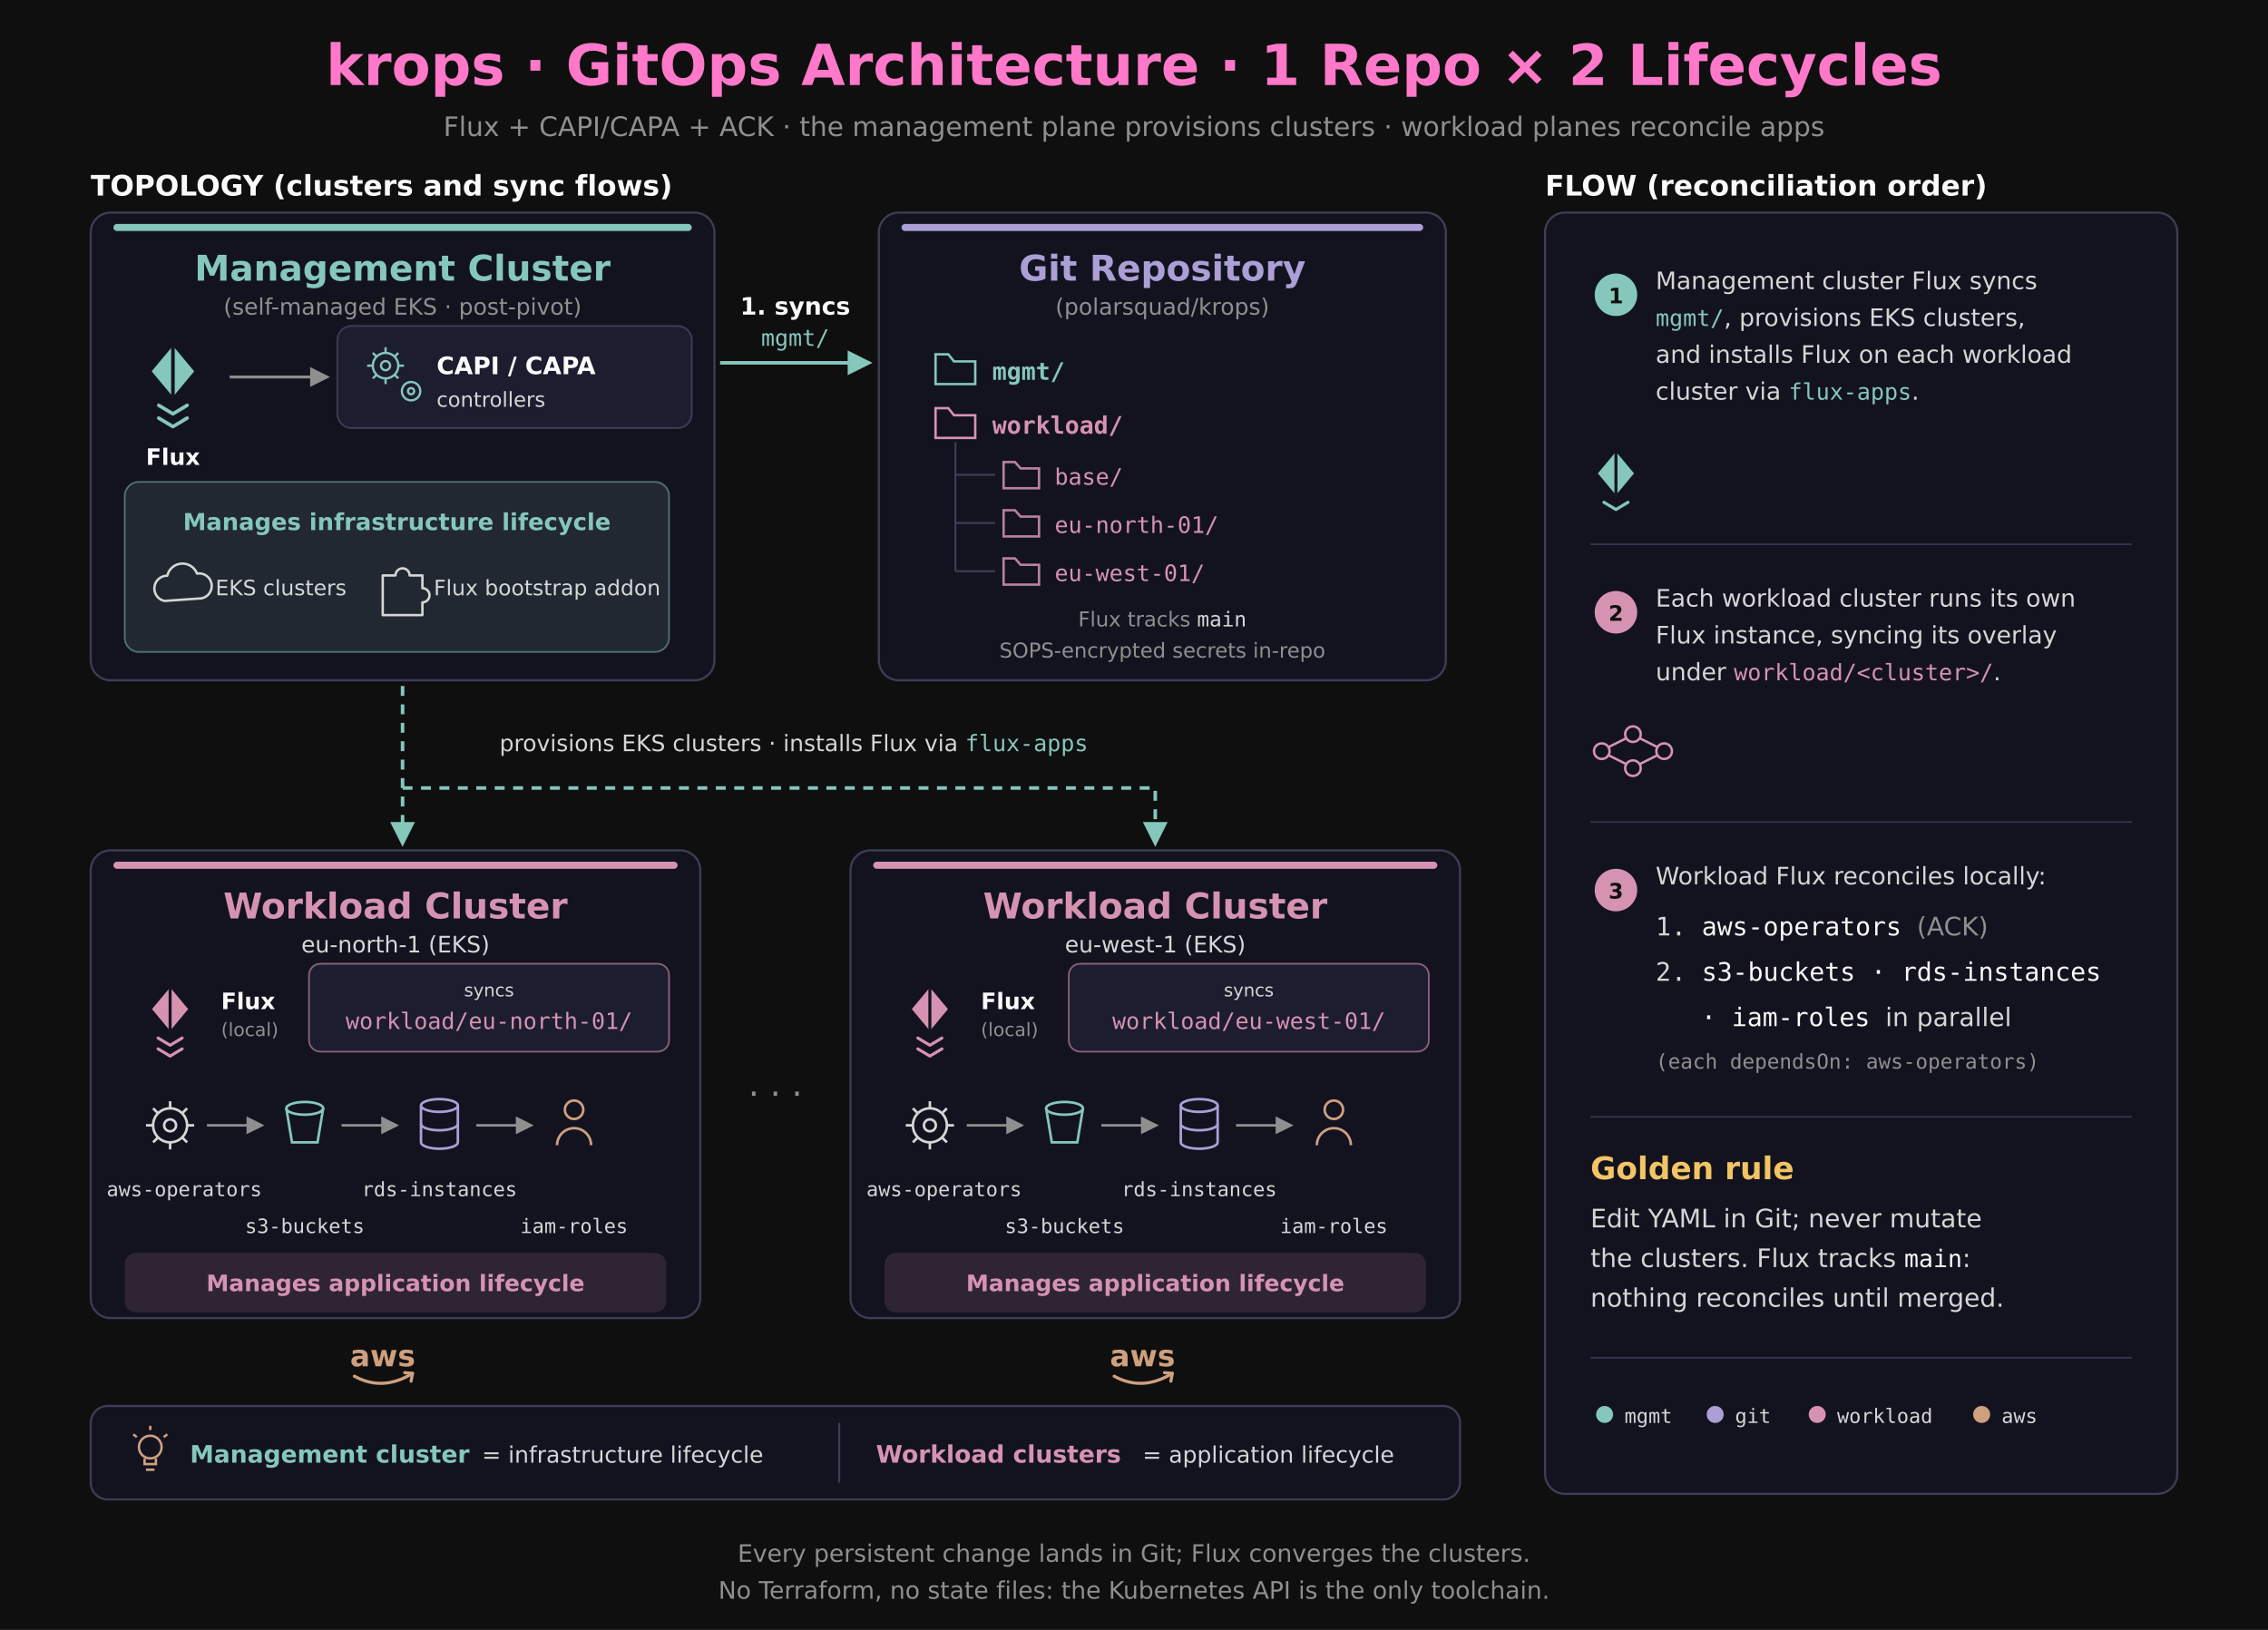
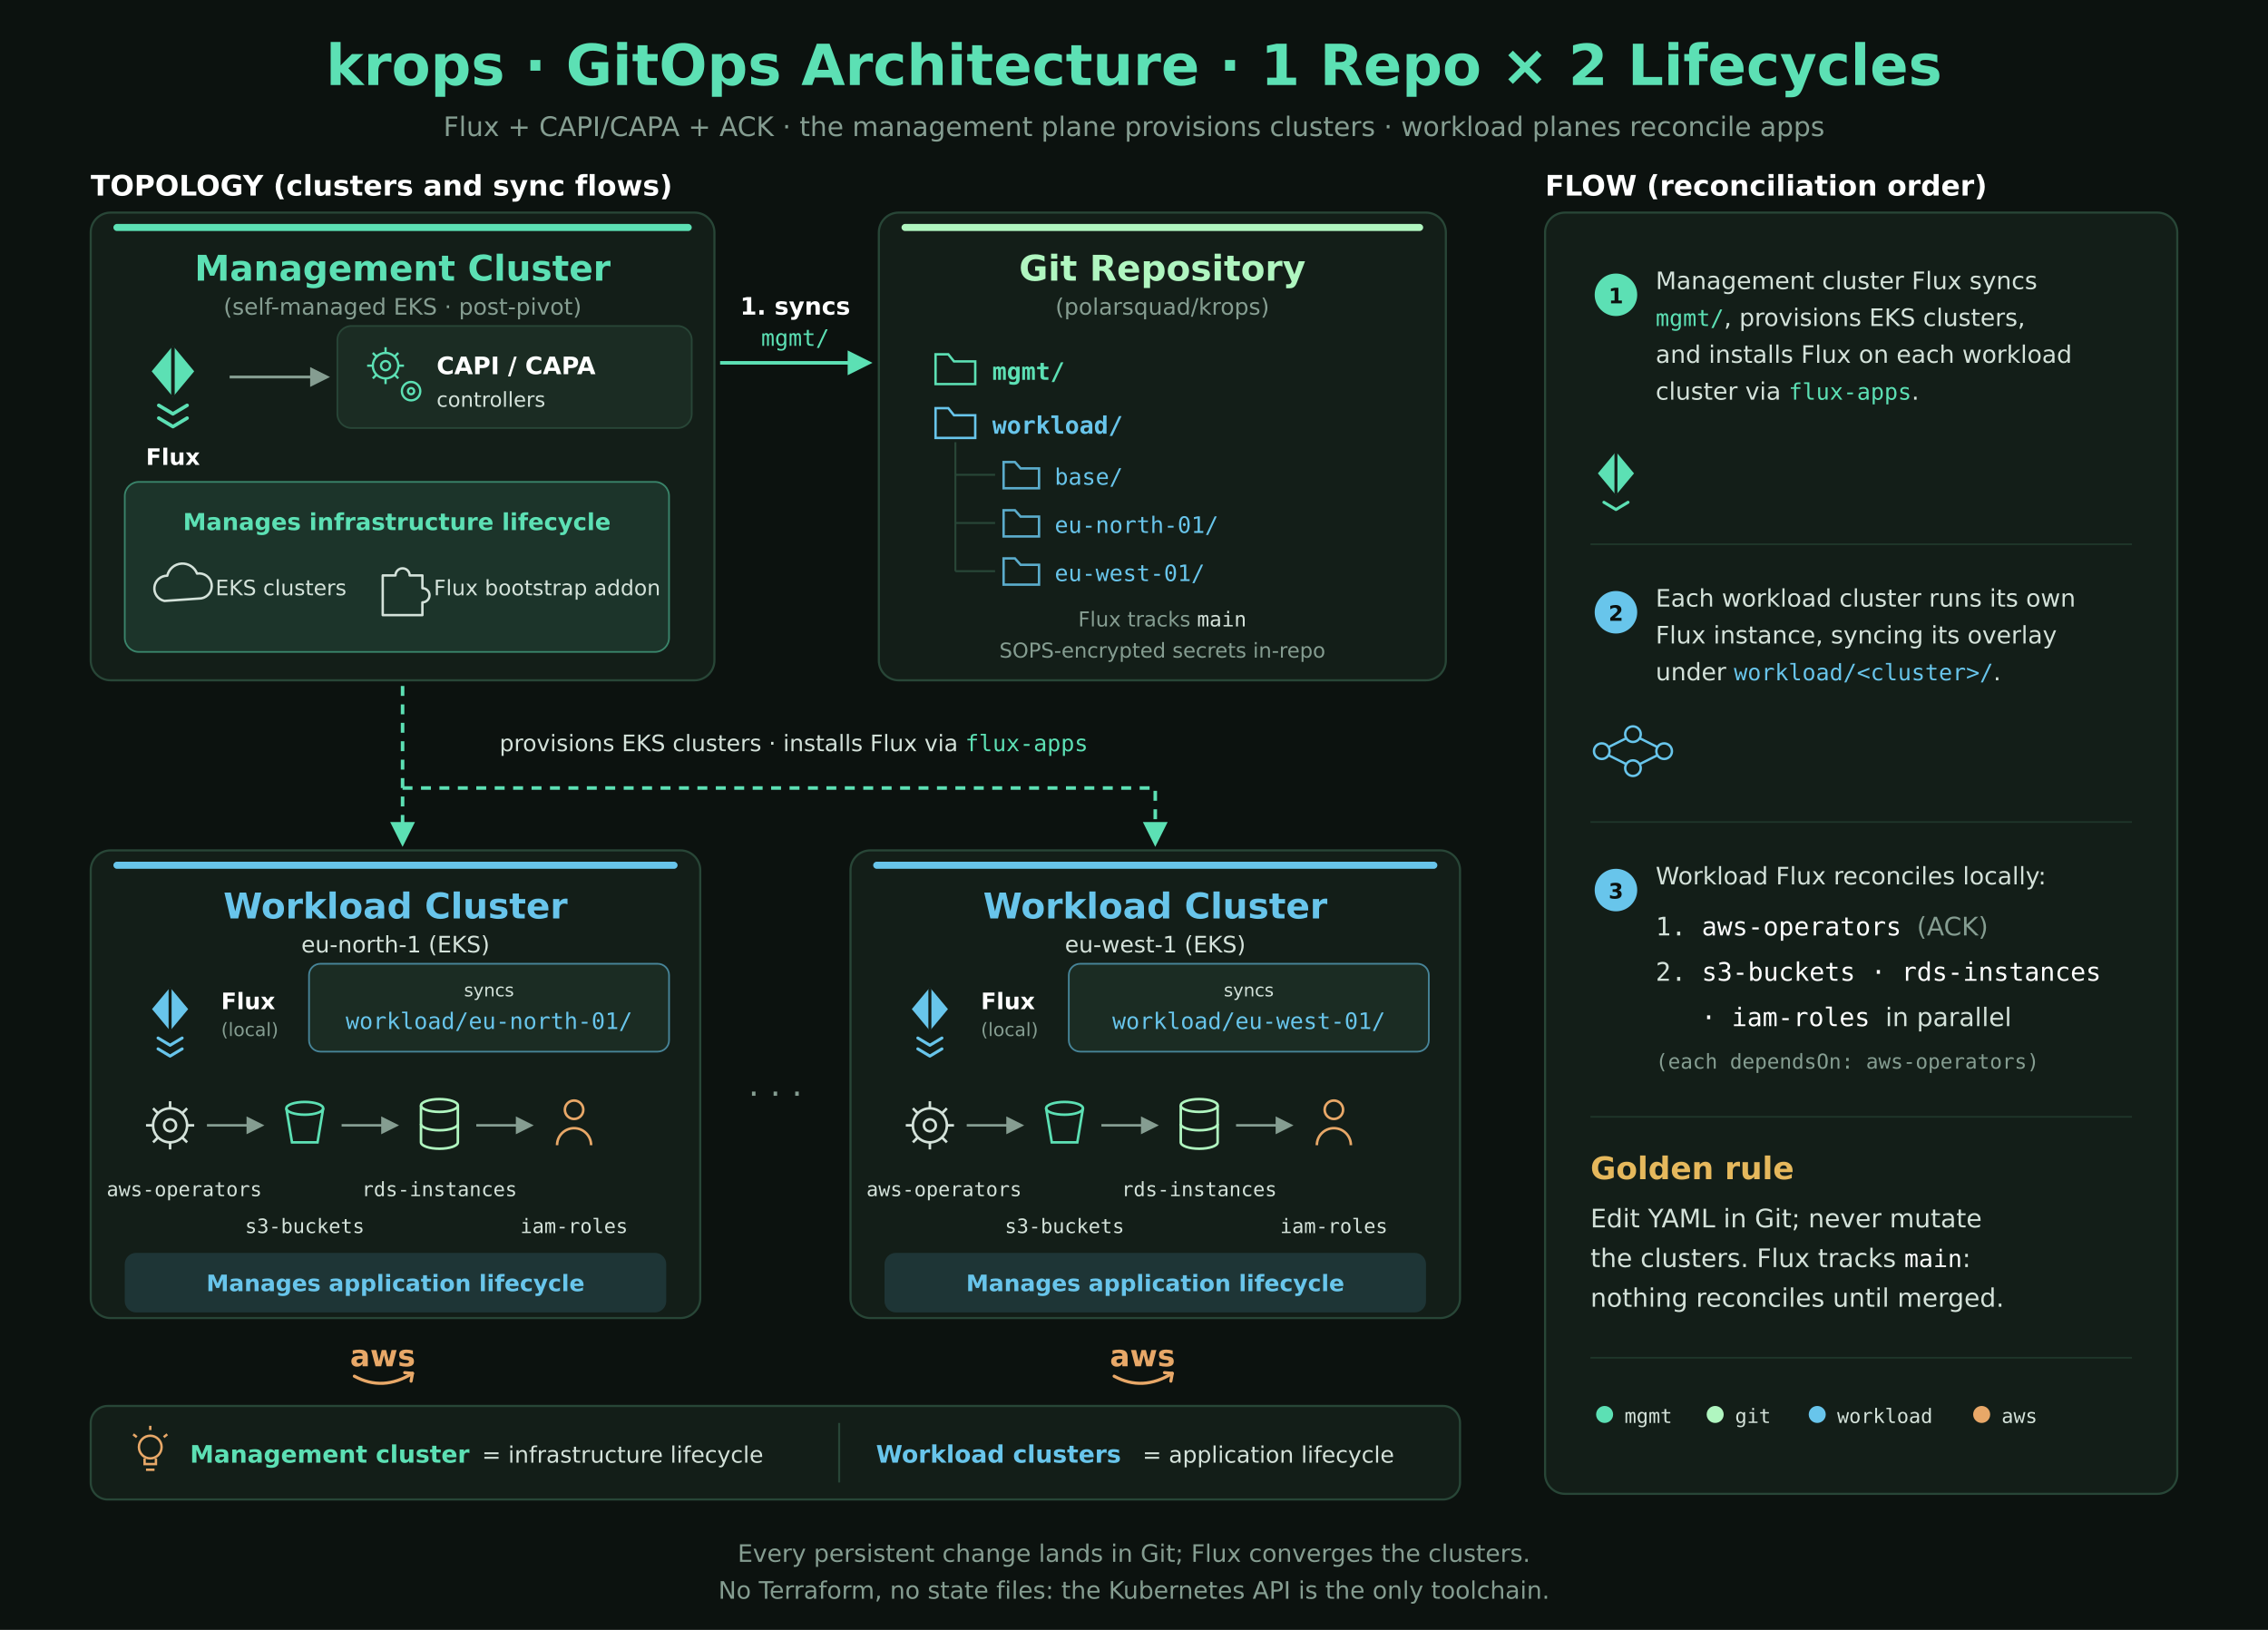
<svg xmlns="http://www.w3.org/2000/svg" width="1600" height="1150" viewBox="0 0 1600 1150">
  <defs>
    <marker id="arrow-teal" viewBox="0 0 10 10" refX="8" refY="5" markerWidth="7" markerHeight="7" orient="auto-start-reverse">
-       <path d="M0,0 L10,5 L0,10 z" fill="#85c7bb" />
+       <path d="M0,0 L10,5 L0,10 z" fill="#5CE0B4" />
    </marker>
    <marker id="arrow-gray" viewBox="0 0 10 10" refX="8" refY="5" markerWidth="7" markerHeight="7" orient="auto-start-reverse">
-       <path d="M0,0 L10,5 L0,10 z" fill="#8f8f8f" />
+       <path d="M0,0 L10,5 L0,10 z" fill="#859D91" />
    </marker>
  </defs>
-   <rect width="1600" height="1150" fill="#0f0f0f" />
-   <text x="800" y="60" text-anchor="middle" font-family="DejaVu Sans" font-size="40" font-weight="bold" fill="#ff78c9">krops · GitOps Architecture · 1 Repo × 2 Lifecycles</text>
-   <text x="800" y="96" text-anchor="middle" font-family="DejaVu Sans" font-size="19" fill="#8f8f8f">Flux + CAPI/CAPA + ACK · the management plane provisions clusters · workload planes reconcile apps</text>
-   <text x="64" y="138" font-family="DejaVu Sans" font-size="20" font-weight="bold" fill="#fafafa">TOPOLOGY (clusters and sync flows)</text>
-   <text x="1090" y="138" font-family="DejaVu Sans" font-size="20" font-weight="bold" fill="#fafafa">FLOW (reconciliation order)</text>
-   <line x1="508" y1="256" x2="612" y2="256" stroke="#85c7bb" stroke-width="2.5" marker-end="url(#arrow-teal)" />
-   <text x="561" y="222" text-anchor="middle" font-family="DejaVu Sans" font-size="17" font-weight="bold" fill="#fafafa">1. syncs</text>
-   <text x="561" y="244" text-anchor="middle" font-family="DejaVu Sans Mono" font-size="16" fill="#85c7bb">mgmt/</text>
-   <path d="M284,484 V594" fill="none" stroke="#85c7bb" stroke-width="2.5" stroke-dasharray="7,6" marker-end="url(#arrow-teal)" />
-   <path d="M284,556 H815 V594" fill="none" stroke="#85c7bb" stroke-width="2.5" stroke-dasharray="7,6" marker-end="url(#arrow-teal)" />
-   <text x="560" y="530" text-anchor="middle" font-family="DejaVu Sans" font-size="16" fill="#d6d6d6">provisions EKS clusters · installs Flux via <tspan font-family="DejaVu Sans Mono" fill="#85c7bb">flux-apps</tspan>
-   </text>
-   <rect x="64" y="150" width="440" height="330" rx="14" fill="#131320" stroke="#3d3d55" stroke-width="1.5" />
-   <rect x="80" y="158" width="408" height="5" rx="2.5" fill="#85c7bb" />
-   <text x="284" y="198" text-anchor="middle" font-family="DejaVu Sans" font-size="25" font-weight="bold" fill="#85c7bb">Management Cluster</text>
-   <text x="284" y="222" text-anchor="middle" font-family="DejaVu Sans" font-size="16" fill="#8f8f8f">(self-managed EKS · post-pivot)</text>
+   <rect width="1600" height="1150" fill="#0C120F" />
+   <text x="800" y="60" text-anchor="middle" font-family="DejaVu Sans" font-size="40" font-weight="bold" fill="#5CE0B4">krops · GitOps Architecture · 1 Repo × 2 Lifecycles</text>
+   <text x="800" y="96" text-anchor="middle" font-family="DejaVu Sans" font-size="19" fill="#859D91">Flux + CAPI/CAPA + ACK · the management plane provisions clusters · workload planes reconcile apps</text>
+   <text x="64" y="138" font-family="DejaVu Sans" font-size="20" font-weight="bold" fill="#FFFFFF">TOPOLOGY (clusters and sync flows)</text>
+   <text x="1090" y="138" font-family="DejaVu Sans" font-size="20" font-weight="bold" fill="#FFFFFF">FLOW (reconciliation order)</text>
+   <line x1="508" y1="256" x2="612" y2="256" stroke="#5CE0B4" stroke-width="2.5" marker-end="url(#arrow-teal)" />
+   <text x="561" y="222" text-anchor="middle" font-family="DejaVu Sans" font-size="17" font-weight="bold" fill="#FFFFFF">1. syncs</text>
+   <text x="561" y="244" text-anchor="middle" font-family="DejaVu Sans Mono" font-size="16" fill="#5CE0B4">mgmt/</text>
+   <path d="M284,484 V594" fill="none" stroke="#5CE0B4" stroke-width="2.5" stroke-dasharray="7,6" marker-end="url(#arrow-teal)" />
+   <path d="M284,556 H815 V594" fill="none" stroke="#5CE0B4" stroke-width="2.5" stroke-dasharray="7,6" marker-end="url(#arrow-teal)" />
+   <text x="560" y="530" text-anchor="middle" font-family="DejaVu Sans" font-size="16" fill="#D4E2DA">provisions EKS clusters · installs Flux via <tspan font-family="DejaVu Sans Mono" fill="#5CE0B4">flux-apps</tspan>
+   </text>
+   <rect x="64" y="150" width="440" height="330" rx="14" fill="#131E18" stroke="#284637" stroke-width="1.5" />
+   <rect x="80" y="158" width="408" height="5" rx="2.5" fill="#5CE0B4" />
+   <text x="284" y="198" text-anchor="middle" font-family="DejaVu Sans" font-size="25" font-weight="bold" fill="#5CE0B4">Management Cluster</text>
+   <text x="284" y="222" text-anchor="middle" font-family="DejaVu Sans" font-size="16" fill="#859D91">(self-managed EKS · post-pivot)</text>
  <g transform="translate(122,262)">
-     <path d="M0,-18 L15,0 L0,18 L-15,0 Z" fill="#85c7bb" />
-     <line x1="0" y1="-18" x2="0" y2="18" stroke="#131320" stroke-width="2.5" />
-     <path d="M-10,24 L0,30 L10,24" fill="none" stroke="#85c7bb" stroke-width="2.5" stroke-linecap="round" stroke-linejoin="round" />
-     <path d="M-10,33 L0,39 L10,33" fill="none" stroke="#85c7bb" stroke-width="2.5" stroke-linecap="round" stroke-linejoin="round" />
-   </g>
-   <text x="122" y="328" text-anchor="middle" font-family="DejaVu Sans" font-size="16" font-weight="bold" fill="#fafafa">Flux</text>
-   <line x1="162" y1="266" x2="230" y2="266" stroke="#8f8f8f" stroke-width="2" marker-end="url(#arrow-gray)" />
-   <rect x="238" y="230" width="250" height="72" rx="10" fill="#1d1d30" stroke="#3d3d55" stroke-width="1.2" />
-   <g stroke="#85c7bb" stroke-width="1.6" fill="none">
+     <path d="M0,-18 L15,0 L0,18 L-15,0 Z" fill="#5CE0B4" />
+     <line x1="0" y1="-18" x2="0" y2="18" stroke="#131E18" stroke-width="2.5" />
+     <path d="M-10,24 L0,30 L10,24" fill="none" stroke="#5CE0B4" stroke-width="2.5" stroke-linecap="round" stroke-linejoin="round" />
+     <path d="M-10,33 L0,39 L10,33" fill="none" stroke="#5CE0B4" stroke-width="2.5" stroke-linecap="round" stroke-linejoin="round" />
+   </g>
+   <text x="122" y="328" text-anchor="middle" font-family="DejaVu Sans" font-size="16" font-weight="bold" fill="#FFFFFF">Flux</text>
+   <line x1="162" y1="266" x2="230" y2="266" stroke="#859D91" stroke-width="2" marker-end="url(#arrow-gray)" />
+   <rect x="238" y="230" width="250" height="72" rx="10" fill="#1B2C23" stroke="#284637" stroke-width="1.2" />
+   <g stroke="#5CE0B4" stroke-width="1.6" fill="none">
    <circle cx="272" cy="258" r="9" />
    <circle cx="272" cy="258" r="3.2" />
    <g>
      <line x1="272" y1="245" x2="272" y2="249" />
      <line x1="272" y1="267" x2="272" y2="271" />
      <line x1="259" y1="258" x2="263" y2="258" />
      <line x1="281" y1="258" x2="285" y2="258" />
      <line x1="263" y1="249" x2="266" y2="252" />
      <line x1="278" y1="264" x2="281" y2="267" />
      <line x1="263" y1="267" x2="266" y2="264" />
      <line x1="278" y1="252" x2="281" y2="249" />
    </g>
    <circle cx="290" cy="276" r="6.5" />
    <circle cx="290" cy="276" r="2.2" />
  </g>
-   <text x="308" y="264" font-family="DejaVu Sans" font-size="17" font-weight="bold" fill="#fafafa">CAPI / CAPA</text>
-   <text x="308" y="287" font-family="DejaVu Sans" font-size="14.5" fill="#d6d6d6">controllers</text>
-   <rect x="88" y="340" width="384" height="120" rx="10" fill="#85c7bb" fill-opacity="0.12" stroke="#85c7bb" stroke-opacity="0.5" stroke-width="1.2" />
-   <text x="280" y="374" text-anchor="middle" font-family="DejaVu Sans" font-size="16.5" font-weight="bold" fill="#85c7bb">Manages infrastructure lifecycle</text>
-   <path d="M116,424 a9,9 0 0 1 2,-17.8 a11,11 0 0 1 21,-1.5 a8.5,8.5 0 0 1 3,17.5 z" fill="none" stroke="#d6d6d6" stroke-width="1.7" stroke-linejoin="round" />
-   <text x="152" y="420" font-family="DejaVu Sans" font-size="15" fill="#d6d6d6">EKS clusters</text>
-   <g fill="none" stroke="#d6d6d6" stroke-width="1.7" stroke-linejoin="round">
+   <text x="308" y="264" font-family="DejaVu Sans" font-size="17" font-weight="bold" fill="#FFFFFF">CAPI / CAPA</text>
+   <text x="308" y="287" font-family="DejaVu Sans" font-size="14.5" fill="#D4E2DA">controllers</text>
+   <rect x="88" y="340" width="384" height="120" rx="10" fill="#5CE0B4" fill-opacity="0.12" stroke="#5CE0B4" stroke-opacity="0.5" stroke-width="1.2" />
+   <text x="280" y="374" text-anchor="middle" font-family="DejaVu Sans" font-size="16.5" font-weight="bold" fill="#5CE0B4">Manages infrastructure lifecycle</text>
+   <path d="M116,424 a9,9 0 0 1 2,-17.8 a11,11 0 0 1 21,-1.5 a8.5,8.5 0 0 1 3,17.5 z" fill="none" stroke="#D4E2DA" stroke-width="1.7" stroke-linejoin="round" />
+   <text x="152" y="420" font-family="DejaVu Sans" font-size="15" fill="#D4E2DA">EKS clusters</text>
+   <g fill="none" stroke="#D4E2DA" stroke-width="1.7" stroke-linejoin="round">
    <path d="M270,406 h9 a5,5 0 1 1 10,0 h9 v9 a5,5 0 1 1 0,10 v9 h-28 z" />
  </g>
-   <text x="306" y="420" font-family="DejaVu Sans" font-size="15" fill="#d6d6d6">Flux bootstrap addon</text>
-   <rect x="620" y="150" width="400" height="330" rx="14" fill="#131320" stroke="#3d3d55" stroke-width="1.5" />
-   <rect x="636" y="158" width="368" height="5" rx="2.5" fill="#ab9fd6" />
-   <text x="820" y="198" text-anchor="middle" font-family="DejaVu Sans" font-size="25" font-weight="bold" fill="#ab9fd6">Git Repository</text>
-   <text x="820" y="222" text-anchor="middle" font-family="DejaVu Sans" font-size="16" fill="#8f8f8f">(polarsquad/krops)</text>
+   <text x="306" y="420" font-family="DejaVu Sans" font-size="15" fill="#D4E2DA">Flux bootstrap addon</text>
+   <rect x="620" y="150" width="400" height="330" rx="14" fill="#131E18" stroke="#284637" stroke-width="1.5" />
+   <rect x="636" y="158" width="368" height="5" rx="2.5" fill="#B0F6C0" />
+   <text x="820" y="198" text-anchor="middle" font-family="DejaVu Sans" font-size="25" font-weight="bold" fill="#B0F6C0">Git Repository</text>
+   <text x="820" y="222" text-anchor="middle" font-family="DejaVu Sans" font-size="16" fill="#859D91">(polarsquad/krops)</text>
  <g fill="none" stroke-width="1.7">
-     <path d="M660,250 h9 l4,5 h15 v16 h-28 z" stroke="#85c7bb" />
-     <path d="M660,288 h9 l4,5 h15 v16 h-28 z" stroke="#d693b1" />
-     <path d="M708,326 h8 l4,4.5 h13 v14 h-25 z" stroke="#d693b1" stroke-opacity="0.85" />
-     <path d="M708,360 h8 l4,4.5 h13 v14 h-25 z" stroke="#d693b1" stroke-opacity="0.85" />
-     <path d="M708,394 h8 l4,4.5 h13 v14 h-25 z" stroke="#d693b1" stroke-opacity="0.85" />
-   </g>
-   <g stroke="#3d3d55" stroke-width="1.4" fill="none">
+     <path d="M660,250 h9 l4,5 h15 v16 h-28 z" stroke="#5CE0B4" />
+     <path d="M660,288 h9 l4,5 h15 v16 h-28 z" stroke="#68C5EB" />
+     <path d="M708,326 h8 l4,4.5 h13 v14 h-25 z" stroke="#68C5EB" stroke-opacity="0.85" />
+     <path d="M708,360 h8 l4,4.5 h13 v14 h-25 z" stroke="#68C5EB" stroke-opacity="0.85" />
+     <path d="M708,394 h8 l4,4.5 h13 v14 h-25 z" stroke="#68C5EB" stroke-opacity="0.85" />
+   </g>
+   <g stroke="#284637" stroke-width="1.4" fill="none">
    <path d="M674,312 V403 M674,335 h28 M674,369 h28 M674,403 h28" />
  </g>
-   <text x="700" y="268" font-family="DejaVu Sans Mono" font-size="17" font-weight="bold" fill="#85c7bb">mgmt/</text>
-   <text x="700" y="306" font-family="DejaVu Sans Mono" font-size="17" font-weight="bold" fill="#d693b1">workload/</text>
-   <text x="744" y="342" font-family="DejaVu Sans Mono" font-size="16" fill="#d693b1">base/</text>
-   <text x="744" y="376" font-family="DejaVu Sans Mono" font-size="16" fill="#d693b1">eu-north-01/</text>
-   <text x="744" y="410" font-family="DejaVu Sans Mono" font-size="16" fill="#d693b1">eu-west-01/</text>
-   <text x="820" y="442" text-anchor="middle" font-family="DejaVu Sans" font-size="14.5" fill="#8f8f8f">Flux tracks <tspan font-family="DejaVu Sans Mono" fill="#d6d6d6">main</tspan>
-   </text>
-   <text x="820" y="464" text-anchor="middle" font-family="DejaVu Sans" font-size="14.5" fill="#8f8f8f">SOPS-encrypted secrets in-repo</text>
+   <text x="700" y="268" font-family="DejaVu Sans Mono" font-size="17" font-weight="bold" fill="#5CE0B4">mgmt/</text>
+   <text x="700" y="306" font-family="DejaVu Sans Mono" font-size="17" font-weight="bold" fill="#68C5EB">workload/</text>
+   <text x="744" y="342" font-family="DejaVu Sans Mono" font-size="16" fill="#68C5EB">base/</text>
+   <text x="744" y="376" font-family="DejaVu Sans Mono" font-size="16" fill="#68C5EB">eu-north-01/</text>
+   <text x="744" y="410" font-family="DejaVu Sans Mono" font-size="16" fill="#68C5EB">eu-west-01/</text>
+   <text x="820" y="442" text-anchor="middle" font-family="DejaVu Sans" font-size="14.5" fill="#859D91">Flux tracks <tspan font-family="DejaVu Sans Mono" fill="#D4E2DA">main</tspan>
+   </text>
+   <text x="820" y="464" text-anchor="middle" font-family="DejaVu Sans" font-size="14.5" fill="#859D91">SOPS-encrypted secrets in-repo</text>
  <g>
-     <rect x="64" y="600" width="430" height="330" rx="14" fill="#131320" stroke="#3d3d55" stroke-width="1.5" />
-     <rect x="80" y="608" width="398" height="5" rx="2.5" fill="#d693b1" />
-     <text x="279" y="648" text-anchor="middle" font-family="DejaVu Sans" font-size="25" font-weight="bold" fill="#d693b1">Workload Cluster</text>
-     <text x="279" y="672" text-anchor="middle" font-family="DejaVu Sans" font-size="16" fill="#d6d6d6">eu-north-1 (EKS)</text>
+     <rect x="64" y="600" width="430" height="330" rx="14" fill="#131E18" stroke="#284637" stroke-width="1.5" />
+     <rect x="80" y="608" width="398" height="5" rx="2.5" fill="#68C5EB" />
+     <text x="279" y="648" text-anchor="middle" font-family="DejaVu Sans" font-size="25" font-weight="bold" fill="#68C5EB">Workload Cluster</text>
+     <text x="279" y="672" text-anchor="middle" font-family="DejaVu Sans" font-size="16" fill="#D4E2DA">eu-north-1 (EKS)</text>
    <g transform="translate(120,712) scale(0.85)">
-       <path d="M0,-18 L15,0 L0,18 L-15,0 Z" fill="#d693b1" />
-       <line x1="0" y1="-18" x2="0" y2="18" stroke="#131320" stroke-width="2.5" />
-       <path d="M-10,24 L0,30 L10,24" fill="none" stroke="#d693b1" stroke-width="2.5" stroke-linecap="round" stroke-linejoin="round" />
-       <path d="M-10,33 L0,39 L10,33" fill="none" stroke="#d693b1" stroke-width="2.5" stroke-linecap="round" stroke-linejoin="round" />
-     </g>
-     <text x="156" y="712" font-family="DejaVu Sans" font-size="16" font-weight="bold" fill="#fafafa">Flux</text>
-     <text x="156" y="731" font-family="DejaVu Sans" font-size="13" fill="#8f8f8f">(local)</text>
-     <rect x="218" y="680" width="254" height="62" rx="8" fill="#1d1d30" stroke="#d693b1" stroke-opacity="0.6" stroke-width="1.2" />
-     <text x="345" y="703" text-anchor="middle" font-family="DejaVu Sans" font-size="12.5" fill="#d6d6d6">syncs</text>
-     <text x="345" y="726" text-anchor="middle" font-family="DejaVu Sans Mono" font-size="16" fill="#d693b1">workload/eu-north-01/</text>
+       <path d="M0,-18 L15,0 L0,18 L-15,0 Z" fill="#68C5EB" />
+       <line x1="0" y1="-18" x2="0" y2="18" stroke="#131E18" stroke-width="2.5" />
+       <path d="M-10,24 L0,30 L10,24" fill="none" stroke="#68C5EB" stroke-width="2.5" stroke-linecap="round" stroke-linejoin="round" />
+       <path d="M-10,33 L0,39 L10,33" fill="none" stroke="#68C5EB" stroke-width="2.5" stroke-linecap="round" stroke-linejoin="round" />
+     </g>
+     <text x="156" y="712" font-family="DejaVu Sans" font-size="16" font-weight="bold" fill="#FFFFFF">Flux</text>
+     <text x="156" y="731" font-family="DejaVu Sans" font-size="13" fill="#859D91">(local)</text>
+     <rect x="218" y="680" width="254" height="62" rx="8" fill="#1B2C23" stroke="#68C5EB" stroke-opacity="0.6" stroke-width="1.2" />
+     <text x="345" y="703" text-anchor="middle" font-family="DejaVu Sans" font-size="12.5" fill="#D4E2DA">syncs</text>
+     <text x="345" y="726" text-anchor="middle" font-family="DejaVu Sans Mono" font-size="16" fill="#68C5EB">workload/eu-north-01/</text>
  </g>
  <g>
-     <rect x="600" y="600" width="430" height="330" rx="14" fill="#131320" stroke="#3d3d55" stroke-width="1.5" />
-     <rect x="616" y="608" width="398" height="5" rx="2.5" fill="#d693b1" />
-     <text x="815" y="648" text-anchor="middle" font-family="DejaVu Sans" font-size="25" font-weight="bold" fill="#d693b1">Workload Cluster</text>
-     <text x="815" y="672" text-anchor="middle" font-family="DejaVu Sans" font-size="16" fill="#d6d6d6">eu-west-1 (EKS)</text>
+     <rect x="600" y="600" width="430" height="330" rx="14" fill="#131E18" stroke="#284637" stroke-width="1.5" />
+     <rect x="616" y="608" width="398" height="5" rx="2.5" fill="#68C5EB" />
+     <text x="815" y="648" text-anchor="middle" font-family="DejaVu Sans" font-size="25" font-weight="bold" fill="#68C5EB">Workload Cluster</text>
+     <text x="815" y="672" text-anchor="middle" font-family="DejaVu Sans" font-size="16" fill="#D4E2DA">eu-west-1 (EKS)</text>
    <g transform="translate(656,712) scale(0.85)">
-       <path d="M0,-18 L15,0 L0,18 L-15,0 Z" fill="#d693b1" />
-       <line x1="0" y1="-18" x2="0" y2="18" stroke="#131320" stroke-width="2.5" />
-       <path d="M-10,24 L0,30 L10,24" fill="none" stroke="#d693b1" stroke-width="2.5" stroke-linecap="round" stroke-linejoin="round" />
-       <path d="M-10,33 L0,39 L10,33" fill="none" stroke="#d693b1" stroke-width="2.5" stroke-linecap="round" stroke-linejoin="round" />
-     </g>
-     <text x="692" y="712" font-family="DejaVu Sans" font-size="16" font-weight="bold" fill="#fafafa">Flux</text>
-     <text x="692" y="731" font-family="DejaVu Sans" font-size="13" fill="#8f8f8f">(local)</text>
-     <rect x="754" y="680" width="254" height="62" rx="8" fill="#1d1d30" stroke="#d693b1" stroke-opacity="0.6" stroke-width="1.2" />
-     <text x="881" y="703" text-anchor="middle" font-family="DejaVu Sans" font-size="12.5" fill="#d6d6d6">syncs</text>
-     <text x="881" y="726" text-anchor="middle" font-family="DejaVu Sans Mono" font-size="16" fill="#d693b1">workload/eu-west-01/</text>
+       <path d="M0,-18 L15,0 L0,18 L-15,0 Z" fill="#68C5EB" />
+       <line x1="0" y1="-18" x2="0" y2="18" stroke="#131E18" stroke-width="2.5" />
+       <path d="M-10,24 L0,30 L10,24" fill="none" stroke="#68C5EB" stroke-width="2.5" stroke-linecap="round" stroke-linejoin="round" />
+       <path d="M-10,33 L0,39 L10,33" fill="none" stroke="#68C5EB" stroke-width="2.5" stroke-linecap="round" stroke-linejoin="round" />
+     </g>
+     <text x="692" y="712" font-family="DejaVu Sans" font-size="16" font-weight="bold" fill="#FFFFFF">Flux</text>
+     <text x="692" y="731" font-family="DejaVu Sans" font-size="13" fill="#859D91">(local)</text>
+     <rect x="754" y="680" width="254" height="62" rx="8" fill="#1B2C23" stroke="#68C5EB" stroke-opacity="0.6" stroke-width="1.2" />
+     <text x="881" y="703" text-anchor="middle" font-family="DejaVu Sans" font-size="12.5" fill="#D4E2DA">syncs</text>
+     <text x="881" y="726" text-anchor="middle" font-family="DejaVu Sans Mono" font-size="16" fill="#68C5EB">workload/eu-west-01/</text>
  </g>
  <g id="pipe1">
-     <g stroke="#d6d6d6" stroke-width="1.8" fill="none">
+     <g stroke="#D4E2DA" stroke-width="1.8" fill="none">
      <circle cx="120" cy="794" r="12" />
      <circle cx="120" cy="794" r="4.2" />
      <line x1="120" y1="777" x2="120" y2="782" />
      <line x1="120" y1="806" x2="120" y2="811" />
      <line x1="103" y1="794" x2="108" y2="794" />
      <line x1="132" y1="794" x2="137" y2="794" />
      <line x1="108" y1="782" x2="111.5" y2="785.5" />
      <line x1="128.5" y1="802.5" x2="132" y2="806" />
      <line x1="108" y1="806" x2="111.5" y2="802.5" />
      <line x1="128.5" y1="785.5" x2="132" y2="782" />
    </g>
-     <line x1="146" y1="794" x2="184" y2="794" stroke="#8f8f8f" stroke-width="1.8" marker-end="url(#arrow-gray)" />
-     <g stroke="#85c7bb" stroke-width="1.8" fill="none">
+     <line x1="146" y1="794" x2="184" y2="794" stroke="#859D91" stroke-width="1.8" marker-end="url(#arrow-gray)" />
+     <g stroke="#5CE0B4" stroke-width="1.8" fill="none">
      <ellipse cx="215" cy="782" rx="13" ry="4.5" />
      <path d="M202,782 L206,806 h18 L228,782" />
    </g>
-     <line x1="241" y1="794" x2="279" y2="794" stroke="#8f8f8f" stroke-width="1.8" marker-end="url(#arrow-gray)" />
-     <g stroke="#ab9fd6" stroke-width="1.8" fill="none">
+     <line x1="241" y1="794" x2="279" y2="794" stroke="#859D91" stroke-width="1.8" marker-end="url(#arrow-gray)" />
+     <g stroke="#B0F6C0" stroke-width="1.8" fill="none">
      <ellipse cx="310" cy="780" rx="13" ry="4.5" />
      <path d="M297,780 V806 a13,4.5 0 0 0 26,0 V780" />
      <path d="M297,793 a13,4.5 0 0 0 26,0" />
    </g>
-     <line x1="336" y1="794" x2="374" y2="794" stroke="#8f8f8f" stroke-width="1.8" marker-end="url(#arrow-gray)" />
-     <g stroke="#cfa07e" stroke-width="1.8" fill="none">
+     <line x1="336" y1="794" x2="374" y2="794" stroke="#859D91" stroke-width="1.8" marker-end="url(#arrow-gray)" />
+     <g stroke="#E8A868" stroke-width="1.8" fill="none">
      <circle cx="405" cy="783" r="6.5" />
      <path d="M393,808 a12,12 0 0 1 24,0" />
    </g>
-     <text x="130" y="844" text-anchor="middle" font-family="DejaVu Sans Mono" font-size="14" fill="#d6d6d6">aws-operators</text>
-     <text x="215" y="870" text-anchor="middle" font-family="DejaVu Sans Mono" font-size="14" fill="#d6d6d6">s3-buckets</text>
-     <text x="310" y="844" text-anchor="middle" font-family="DejaVu Sans Mono" font-size="14" fill="#d6d6d6">rds-instances</text>
-     <text x="405" y="870" text-anchor="middle" font-family="DejaVu Sans Mono" font-size="14" fill="#d6d6d6">iam-roles</text>
+     <text x="130" y="844" text-anchor="middle" font-family="DejaVu Sans Mono" font-size="14" fill="#D4E2DA">aws-operators</text>
+     <text x="215" y="870" text-anchor="middle" font-family="DejaVu Sans Mono" font-size="14" fill="#D4E2DA">s3-buckets</text>
+     <text x="310" y="844" text-anchor="middle" font-family="DejaVu Sans Mono" font-size="14" fill="#D4E2DA">rds-instances</text>
+     <text x="405" y="870" text-anchor="middle" font-family="DejaVu Sans Mono" font-size="14" fill="#D4E2DA">iam-roles</text>
  </g>
  <use href="#pipe1" x="536" y="0" />
-   <rect x="88" y="884" width="382" height="42" rx="8" fill="#d693b1" fill-opacity="0.14" />
-   <text x="279" y="911" text-anchor="middle" font-family="DejaVu Sans" font-size="16" font-weight="bold" fill="#d693b1">Manages application lifecycle</text>
-   <rect x="624" y="884" width="382" height="42" rx="8" fill="#d693b1" fill-opacity="0.14" />
-   <text x="815" y="911" text-anchor="middle" font-family="DejaVu Sans" font-size="16" font-weight="bold" fill="#d693b1">Manages application lifecycle</text>
-   <text x="547" y="780" text-anchor="middle" font-family="DejaVu Sans" font-size="24" fill="#8f8f8f">· · ·</text>
+   <rect x="88" y="884" width="382" height="42" rx="8" fill="#68C5EB" fill-opacity="0.14" />
+   <text x="279" y="911" text-anchor="middle" font-family="DejaVu Sans" font-size="16" font-weight="bold" fill="#68C5EB">Manages application lifecycle</text>
+   <rect x="624" y="884" width="382" height="42" rx="8" fill="#68C5EB" fill-opacity="0.14" />
+   <text x="815" y="911" text-anchor="middle" font-family="DejaVu Sans" font-size="16" font-weight="bold" fill="#68C5EB">Manages application lifecycle</text>
+   <text x="547" y="780" text-anchor="middle" font-family="DejaVu Sans" font-size="24" fill="#859D91">· · ·</text>
  <g id="awsmark">
-     <text x="270" y="964" text-anchor="middle" font-family="DejaVu Sans" font-size="21" font-weight="bold" fill="#cfa07e">aws</text>
-     <path d="M250,971 Q270,982 291,969" fill="none" stroke="#cfa07e" stroke-width="2.2" stroke-linecap="round" />
-     <path d="M291,969 l-1,5.5 M291,969 l-5.5,-0.5" stroke="#cfa07e" stroke-width="2.2" stroke-linecap="round" />
+     <text x="270" y="964" text-anchor="middle" font-family="DejaVu Sans" font-size="21" font-weight="bold" fill="#E8A868">aws</text>
+     <path d="M250,971 Q270,982 291,969" fill="none" stroke="#E8A868" stroke-width="2.2" stroke-linecap="round" />
+     <path d="M291,969 l-1,5.5 M291,969 l-5.5,-0.5" stroke="#E8A868" stroke-width="2.2" stroke-linecap="round" />
  </g>
  <use href="#awsmark" x="536" y="0" />
-   <rect x="64" y="992" width="966" height="66" rx="12" fill="#131320" stroke="#3d3d55" stroke-width="1.5" />
-   <g stroke="#cfa07e" stroke-width="1.7" fill="none">
+   <rect x="64" y="992" width="966" height="66" rx="12" fill="#131E18" stroke="#284637" stroke-width="1.5" />
+   <g stroke="#E8A868" stroke-width="1.7" fill="none">
    <circle cx="106" cy="1021" r="8" />
    <path d="M102,1029 v4 h8 v-4 M103,1037 h6" />
    <line x1="106" y1="1006" x2="106" y2="1009" />
    <line x1="94" y1="1012" x2="96.5" y2="1014" />
    <line x1="118" y1="1012" x2="115.5" y2="1014" />
  </g>
-   <text x="134" y="1032" font-family="DejaVu Sans" font-size="17" font-weight="bold" fill="#85c7bb">Management cluster</text>
-   <text x="340" y="1032" font-family="DejaVu Sans" font-size="16" fill="#d6d6d6">= infrastructure lifecycle</text>
-   <line x1="592" y1="1004" x2="592" y2="1046" stroke="#3d3d55" stroke-width="1.4" />
-   <text x="618" y="1032" font-family="DejaVu Sans" font-size="17" font-weight="bold" fill="#d693b1">Workload clusters</text>
-   <text x="806" y="1032" font-family="DejaVu Sans" font-size="16" fill="#d6d6d6">= application lifecycle</text>
-   <rect x="1090" y="150" width="446" height="904" rx="14" fill="#131320" stroke="#3d3d55" stroke-width="1.5" />
-   <circle cx="1140" cy="208" r="15" fill="#85c7bb" />
-   <text x="1140" y="214" text-anchor="middle" font-family="DejaVu Sans" font-size="15" font-weight="bold" fill="#0f0f0f">1</text>
-   <text x="1168" y="204" font-family="DejaVu Sans" font-size="17" fill="#d6d6d6">Management cluster Flux syncs</text>
-   <text x="1168" y="230" font-family="DejaVu Sans Mono" font-size="16" fill="#85c7bb">mgmt/<tspan font-family="DejaVu Sans" font-size="17" fill="#d6d6d6">, provisions EKS clusters,</tspan>
-   </text>
-   <text x="1168" y="256" font-family="DejaVu Sans" font-size="17" fill="#d6d6d6">and installs Flux on each workload</text>
-   <text x="1168" y="282" font-family="DejaVu Sans" font-size="17" fill="#d6d6d6">cluster via <tspan font-family="DejaVu Sans Mono" font-size="16" fill="#85c7bb">flux-apps</tspan>.</text>
+   <text x="134" y="1032" font-family="DejaVu Sans" font-size="17" font-weight="bold" fill="#5CE0B4">Management cluster</text>
+   <text x="340" y="1032" font-family="DejaVu Sans" font-size="16" fill="#D4E2DA">= infrastructure lifecycle</text>
+   <line x1="592" y1="1004" x2="592" y2="1046" stroke="#284637" stroke-width="1.4" />
+   <text x="618" y="1032" font-family="DejaVu Sans" font-size="17" font-weight="bold" fill="#68C5EB">Workload clusters</text>
+   <text x="806" y="1032" font-family="DejaVu Sans" font-size="16" fill="#D4E2DA">= application lifecycle</text>
+   <rect x="1090" y="150" width="446" height="904" rx="14" fill="#131E18" stroke="#284637" stroke-width="1.5" />
+   <circle cx="1140" cy="208" r="15" fill="#5CE0B4" />
+   <text x="1140" y="214" text-anchor="middle" font-family="DejaVu Sans" font-size="15" font-weight="bold" fill="#0C120F">1</text>
+   <text x="1168" y="204" font-family="DejaVu Sans" font-size="17" fill="#D4E2DA">Management cluster Flux syncs</text>
+   <text x="1168" y="230" font-family="DejaVu Sans Mono" font-size="16" fill="#5CE0B4">mgmt/<tspan font-family="DejaVu Sans" font-size="17" fill="#D4E2DA">, provisions EKS clusters,</tspan>
+   </text>
+   <text x="1168" y="256" font-family="DejaVu Sans" font-size="17" fill="#D4E2DA">and installs Flux on each workload</text>
+   <text x="1168" y="282" font-family="DejaVu Sans" font-size="17" fill="#D4E2DA">cluster via <tspan font-family="DejaVu Sans Mono" font-size="16" fill="#5CE0B4">flux-apps</tspan>.</text>
  <g transform="translate(1140,334) scale(0.85)">
-     <path d="M0,-18 L15,0 L0,18 L-15,0 Z" fill="#85c7bb" />
-     <line x1="0" y1="-18" x2="0" y2="18" stroke="#131320" stroke-width="2.5" />
-     <path d="M-10,24 L0,30 L10,24" fill="none" stroke="#85c7bb" stroke-width="2.5" stroke-linecap="round" stroke-linejoin="round" />
-   </g>
-   <line x1="1122" y1="384" x2="1504" y2="384" stroke="#34344a" stroke-width="1.2" />
-   <circle cx="1140" cy="432" r="15" fill="#d693b1" />
-   <text x="1140" y="438" text-anchor="middle" font-family="DejaVu Sans" font-size="15" font-weight="bold" fill="#0f0f0f">2</text>
-   <text x="1168" y="428" font-family="DejaVu Sans" font-size="17" fill="#d6d6d6">Each workload cluster runs its own</text>
-   <text x="1168" y="454" font-family="DejaVu Sans" font-size="17" fill="#d6d6d6">Flux instance, syncing its overlay</text>
-   <text x="1168" y="480" font-family="DejaVu Sans" font-size="17" fill="#d6d6d6">under <tspan font-family="DejaVu Sans Mono" font-size="16" fill="#d693b1">workload/&lt;cluster&gt;/</tspan>.</text>
-   <g stroke="#d693b1" stroke-width="1.7" fill="none">
+     <path d="M0,-18 L15,0 L0,18 L-15,0 Z" fill="#5CE0B4" />
+     <line x1="0" y1="-18" x2="0" y2="18" stroke="#131E18" stroke-width="2.5" />
+     <path d="M-10,24 L0,30 L10,24" fill="none" stroke="#5CE0B4" stroke-width="2.5" stroke-linecap="round" stroke-linejoin="round" />
+   </g>
+   <line x1="1122" y1="384" x2="1504" y2="384" stroke="#1F362A" stroke-width="1.2" />
+   <circle cx="1140" cy="432" r="15" fill="#68C5EB" />
+   <text x="1140" y="438" text-anchor="middle" font-family="DejaVu Sans" font-size="15" font-weight="bold" fill="#0C120F">2</text>
+   <text x="1168" y="428" font-family="DejaVu Sans" font-size="17" fill="#D4E2DA">Each workload cluster runs its own</text>
+   <text x="1168" y="454" font-family="DejaVu Sans" font-size="17" fill="#D4E2DA">Flux instance, syncing its overlay</text>
+   <text x="1168" y="480" font-family="DejaVu Sans" font-size="17" fill="#D4E2DA">under <tspan font-family="DejaVu Sans Mono" font-size="16" fill="#68C5EB">workload/&lt;cluster&gt;/</tspan>.</text>
+   <g stroke="#68C5EB" stroke-width="1.7" fill="none">
    <circle cx="1130" cy="530" r="5.5" />
    <circle cx="1152" cy="518" r="5.5" />
    <circle cx="1152" cy="542" r="5.5" />
    <circle cx="1174" cy="530" r="5.5" />
    <line x1="1135" y1="527" x2="1147" y2="521" />
    <line x1="1135" y1="533" x2="1147" y2="539" />
    <line x1="1157" y1="521" x2="1169" y2="527" />
    <line x1="1157" y1="539" x2="1169" y2="533" />
  </g>
-   <line x1="1122" y1="580" x2="1504" y2="580" stroke="#34344a" stroke-width="1.2" />
-   <circle cx="1140" cy="628" r="15" fill="#d693b1" />
-   <text x="1140" y="634" text-anchor="middle" font-family="DejaVu Sans" font-size="15" font-weight="bold" fill="#0f0f0f">3</text>
-   <text x="1168" y="624" font-family="DejaVu Sans" font-size="17" fill="#d6d6d6">Workload Flux reconciles locally:</text>
-   <text x="1168" y="660" font-family="DejaVu Sans Mono" font-size="18" fill="#d6d6d6">1. <tspan fill="#fafafa">aws-operators</tspan>
-     <tspan font-family="DejaVu Sans" fill="#8f8f8f">(ACK)</tspan>
-   </text>
-   <text x="1168" y="692" font-family="DejaVu Sans Mono" font-size="18" fill="#d6d6d6">2. <tspan fill="#fafafa">s3-buckets · rds-instances</tspan>
-   </text>
-   <text x="1200" y="724" font-family="DejaVu Sans Mono" font-size="18" fill="#fafafa">· iam-roles <tspan font-family="DejaVu Sans" fill="#d6d6d6">in parallel</tspan>
-   </text>
-   <text x="1168" y="754" font-family="DejaVu Sans Mono" font-size="14.5" fill="#8f8f8f">(each dependsOn: aws-operators)</text>
-   <line x1="1122" y1="788" x2="1504" y2="788" stroke="#34344a" stroke-width="1.2" />
-   <text x="1122" y="832" font-family="DejaVu Sans" font-size="22" font-weight="bold" fill="#f2c464">Golden rule</text>
-   <text x="1122" y="866" font-family="DejaVu Sans" font-size="18" fill="#d6d6d6">Edit YAML in Git; never mutate</text>
-   <text x="1122" y="894" font-family="DejaVu Sans" font-size="18" fill="#d6d6d6">the clusters. Flux tracks <tspan font-family="DejaVu Sans Mono" font-size="17" fill="#fafafa">main</tspan>:</text>
-   <text x="1122" y="922" font-family="DejaVu Sans" font-size="18" fill="#d6d6d6">nothing reconciles until merged.</text>
-   <line x1="1122" y1="958" x2="1504" y2="958" stroke="#34344a" stroke-width="1.2" />
-   <circle cx="1132" cy="998" r="6" fill="#85c7bb" />
-   <text x="1146" y="1004" font-family="DejaVu Sans Mono" font-size="14" fill="#d6d6d6">mgmt</text>
-   <circle cx="1210" cy="998" r="6" fill="#ab9fd6" />
-   <text x="1224" y="1004" font-family="DejaVu Sans Mono" font-size="14" fill="#d6d6d6">git</text>
-   <circle cx="1282" cy="998" r="6" fill="#d693b1" />
-   <text x="1296" y="1004" font-family="DejaVu Sans Mono" font-size="14" fill="#d6d6d6">workload</text>
-   <circle cx="1398" cy="998" r="6" fill="#cfa07e" />
-   <text x="1412" y="1004" font-family="DejaVu Sans Mono" font-size="14" fill="#d6d6d6">aws</text>
-   <text x="800" y="1102" text-anchor="middle" font-family="DejaVu Sans" font-size="17" fill="#8f8f8f">Every persistent change lands in Git; Flux converges the clusters.</text>
-   <text x="800" y="1128" text-anchor="middle" font-family="DejaVu Sans" font-size="17" fill="#8f8f8f">No Terraform, no state files: the Kubernetes API is the only toolchain.</text>
+   <line x1="1122" y1="580" x2="1504" y2="580" stroke="#1F362A" stroke-width="1.2" />
+   <circle cx="1140" cy="628" r="15" fill="#68C5EB" />
+   <text x="1140" y="634" text-anchor="middle" font-family="DejaVu Sans" font-size="15" font-weight="bold" fill="#0C120F">3</text>
+   <text x="1168" y="624" font-family="DejaVu Sans" font-size="17" fill="#D4E2DA">Workload Flux reconciles locally:</text>
+   <text x="1168" y="660" font-family="DejaVu Sans Mono" font-size="18" fill="#D4E2DA">1. <tspan fill="#FFFFFF">aws-operators</tspan>
+     <tspan font-family="DejaVu Sans" fill="#859D91">(ACK)</tspan>
+   </text>
+   <text x="1168" y="692" font-family="DejaVu Sans Mono" font-size="18" fill="#D4E2DA">2. <tspan fill="#FFFFFF">s3-buckets · rds-instances</tspan>
+   </text>
+   <text x="1200" y="724" font-family="DejaVu Sans Mono" font-size="18" fill="#FFFFFF">· iam-roles <tspan font-family="DejaVu Sans" fill="#D4E2DA">in parallel</tspan>
+   </text>
+   <text x="1168" y="754" font-family="DejaVu Sans Mono" font-size="14.5" fill="#859D91">(each dependsOn: aws-operators)</text>
+   <line x1="1122" y1="788" x2="1504" y2="788" stroke="#1F362A" stroke-width="1.2" />
+   <text x="1122" y="832" font-family="DejaVu Sans" font-size="22" font-weight="bold" fill="#E5B85C">Golden rule</text>
+   <text x="1122" y="866" font-family="DejaVu Sans" font-size="18" fill="#D4E2DA">Edit YAML in Git; never mutate</text>
+   <text x="1122" y="894" font-family="DejaVu Sans" font-size="18" fill="#D4E2DA">the clusters. Flux tracks <tspan font-family="DejaVu Sans Mono" font-size="17" fill="#FFFFFF">main</tspan>:</text>
+   <text x="1122" y="922" font-family="DejaVu Sans" font-size="18" fill="#D4E2DA">nothing reconciles until merged.</text>
+   <line x1="1122" y1="958" x2="1504" y2="958" stroke="#1F362A" stroke-width="1.2" />
+   <circle cx="1132" cy="998" r="6" fill="#5CE0B4" />
+   <text x="1146" y="1004" font-family="DejaVu Sans Mono" font-size="14" fill="#D4E2DA">mgmt</text>
+   <circle cx="1210" cy="998" r="6" fill="#B0F6C0" />
+   <text x="1224" y="1004" font-family="DejaVu Sans Mono" font-size="14" fill="#D4E2DA">git</text>
+   <circle cx="1282" cy="998" r="6" fill="#68C5EB" />
+   <text x="1296" y="1004" font-family="DejaVu Sans Mono" font-size="14" fill="#D4E2DA">workload</text>
+   <circle cx="1398" cy="998" r="6" fill="#E8A868" />
+   <text x="1412" y="1004" font-family="DejaVu Sans Mono" font-size="14" fill="#D4E2DA">aws</text>
+   <text x="800" y="1102" text-anchor="middle" font-family="DejaVu Sans" font-size="17" fill="#859D91">Every persistent change lands in Git; Flux converges the clusters.</text>
+   <text x="800" y="1128" text-anchor="middle" font-family="DejaVu Sans" font-size="17" fill="#859D91">No Terraform, no state files: the Kubernetes API is the only toolchain.</text>
</svg>
